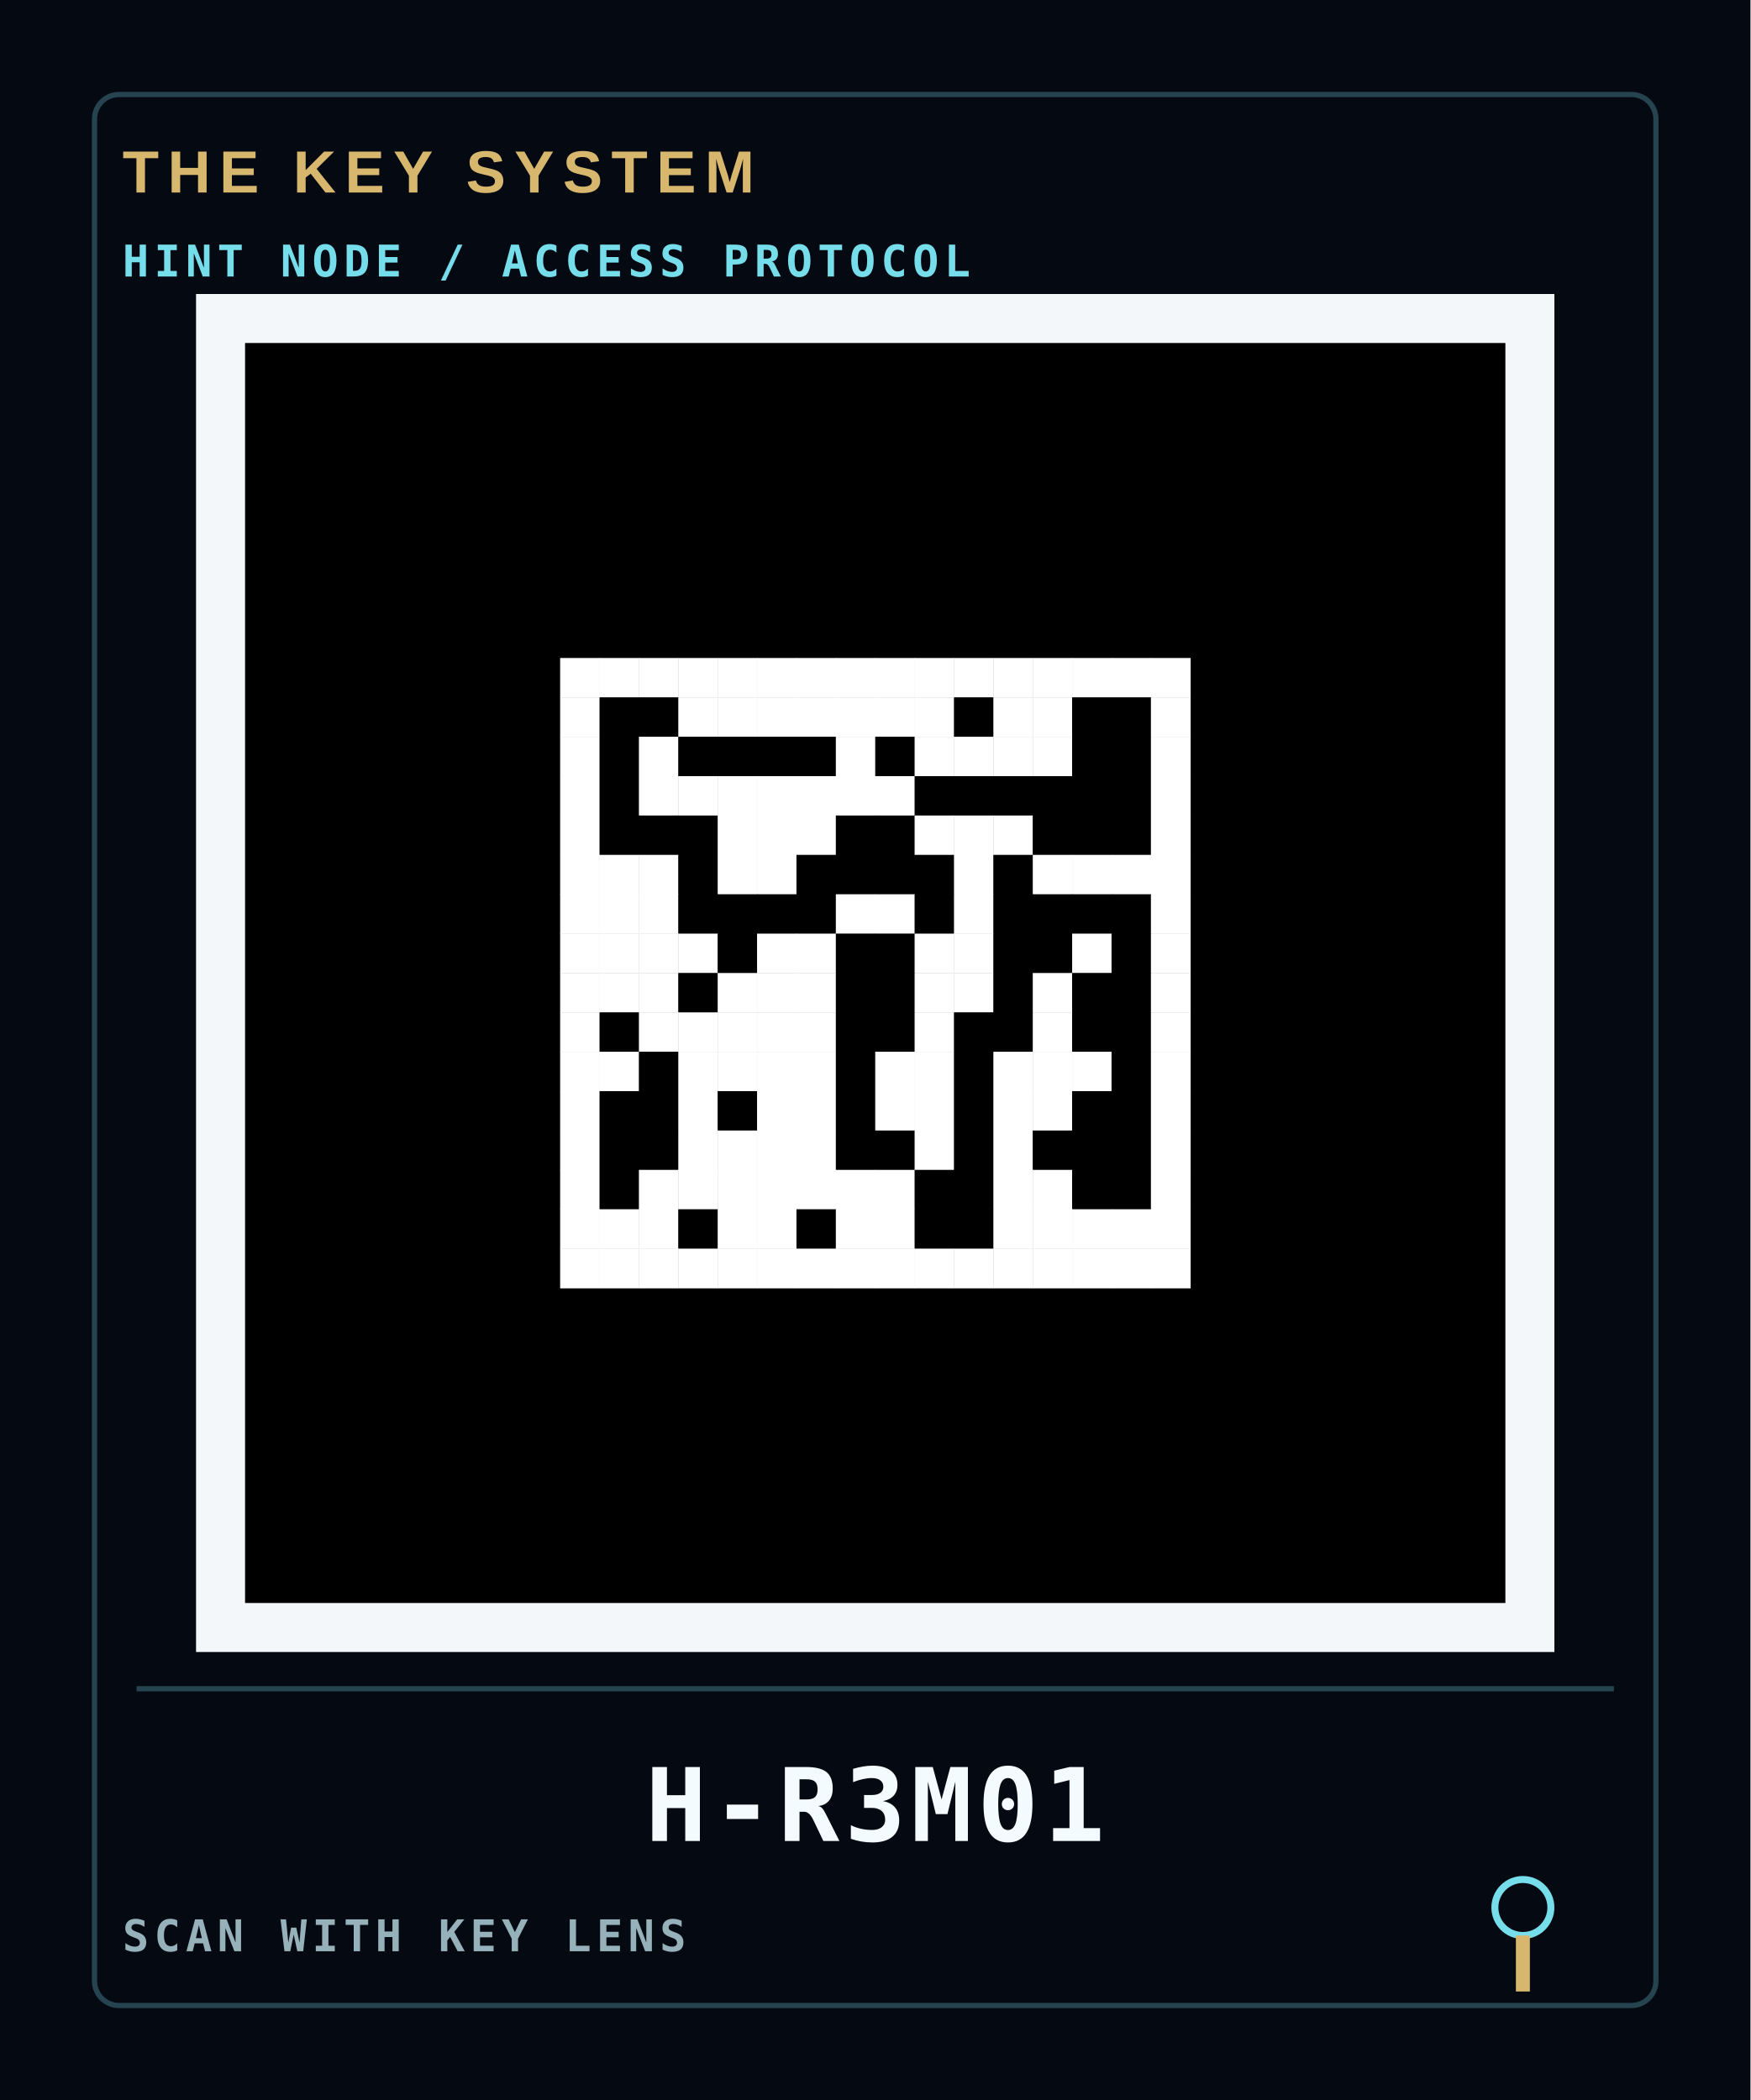
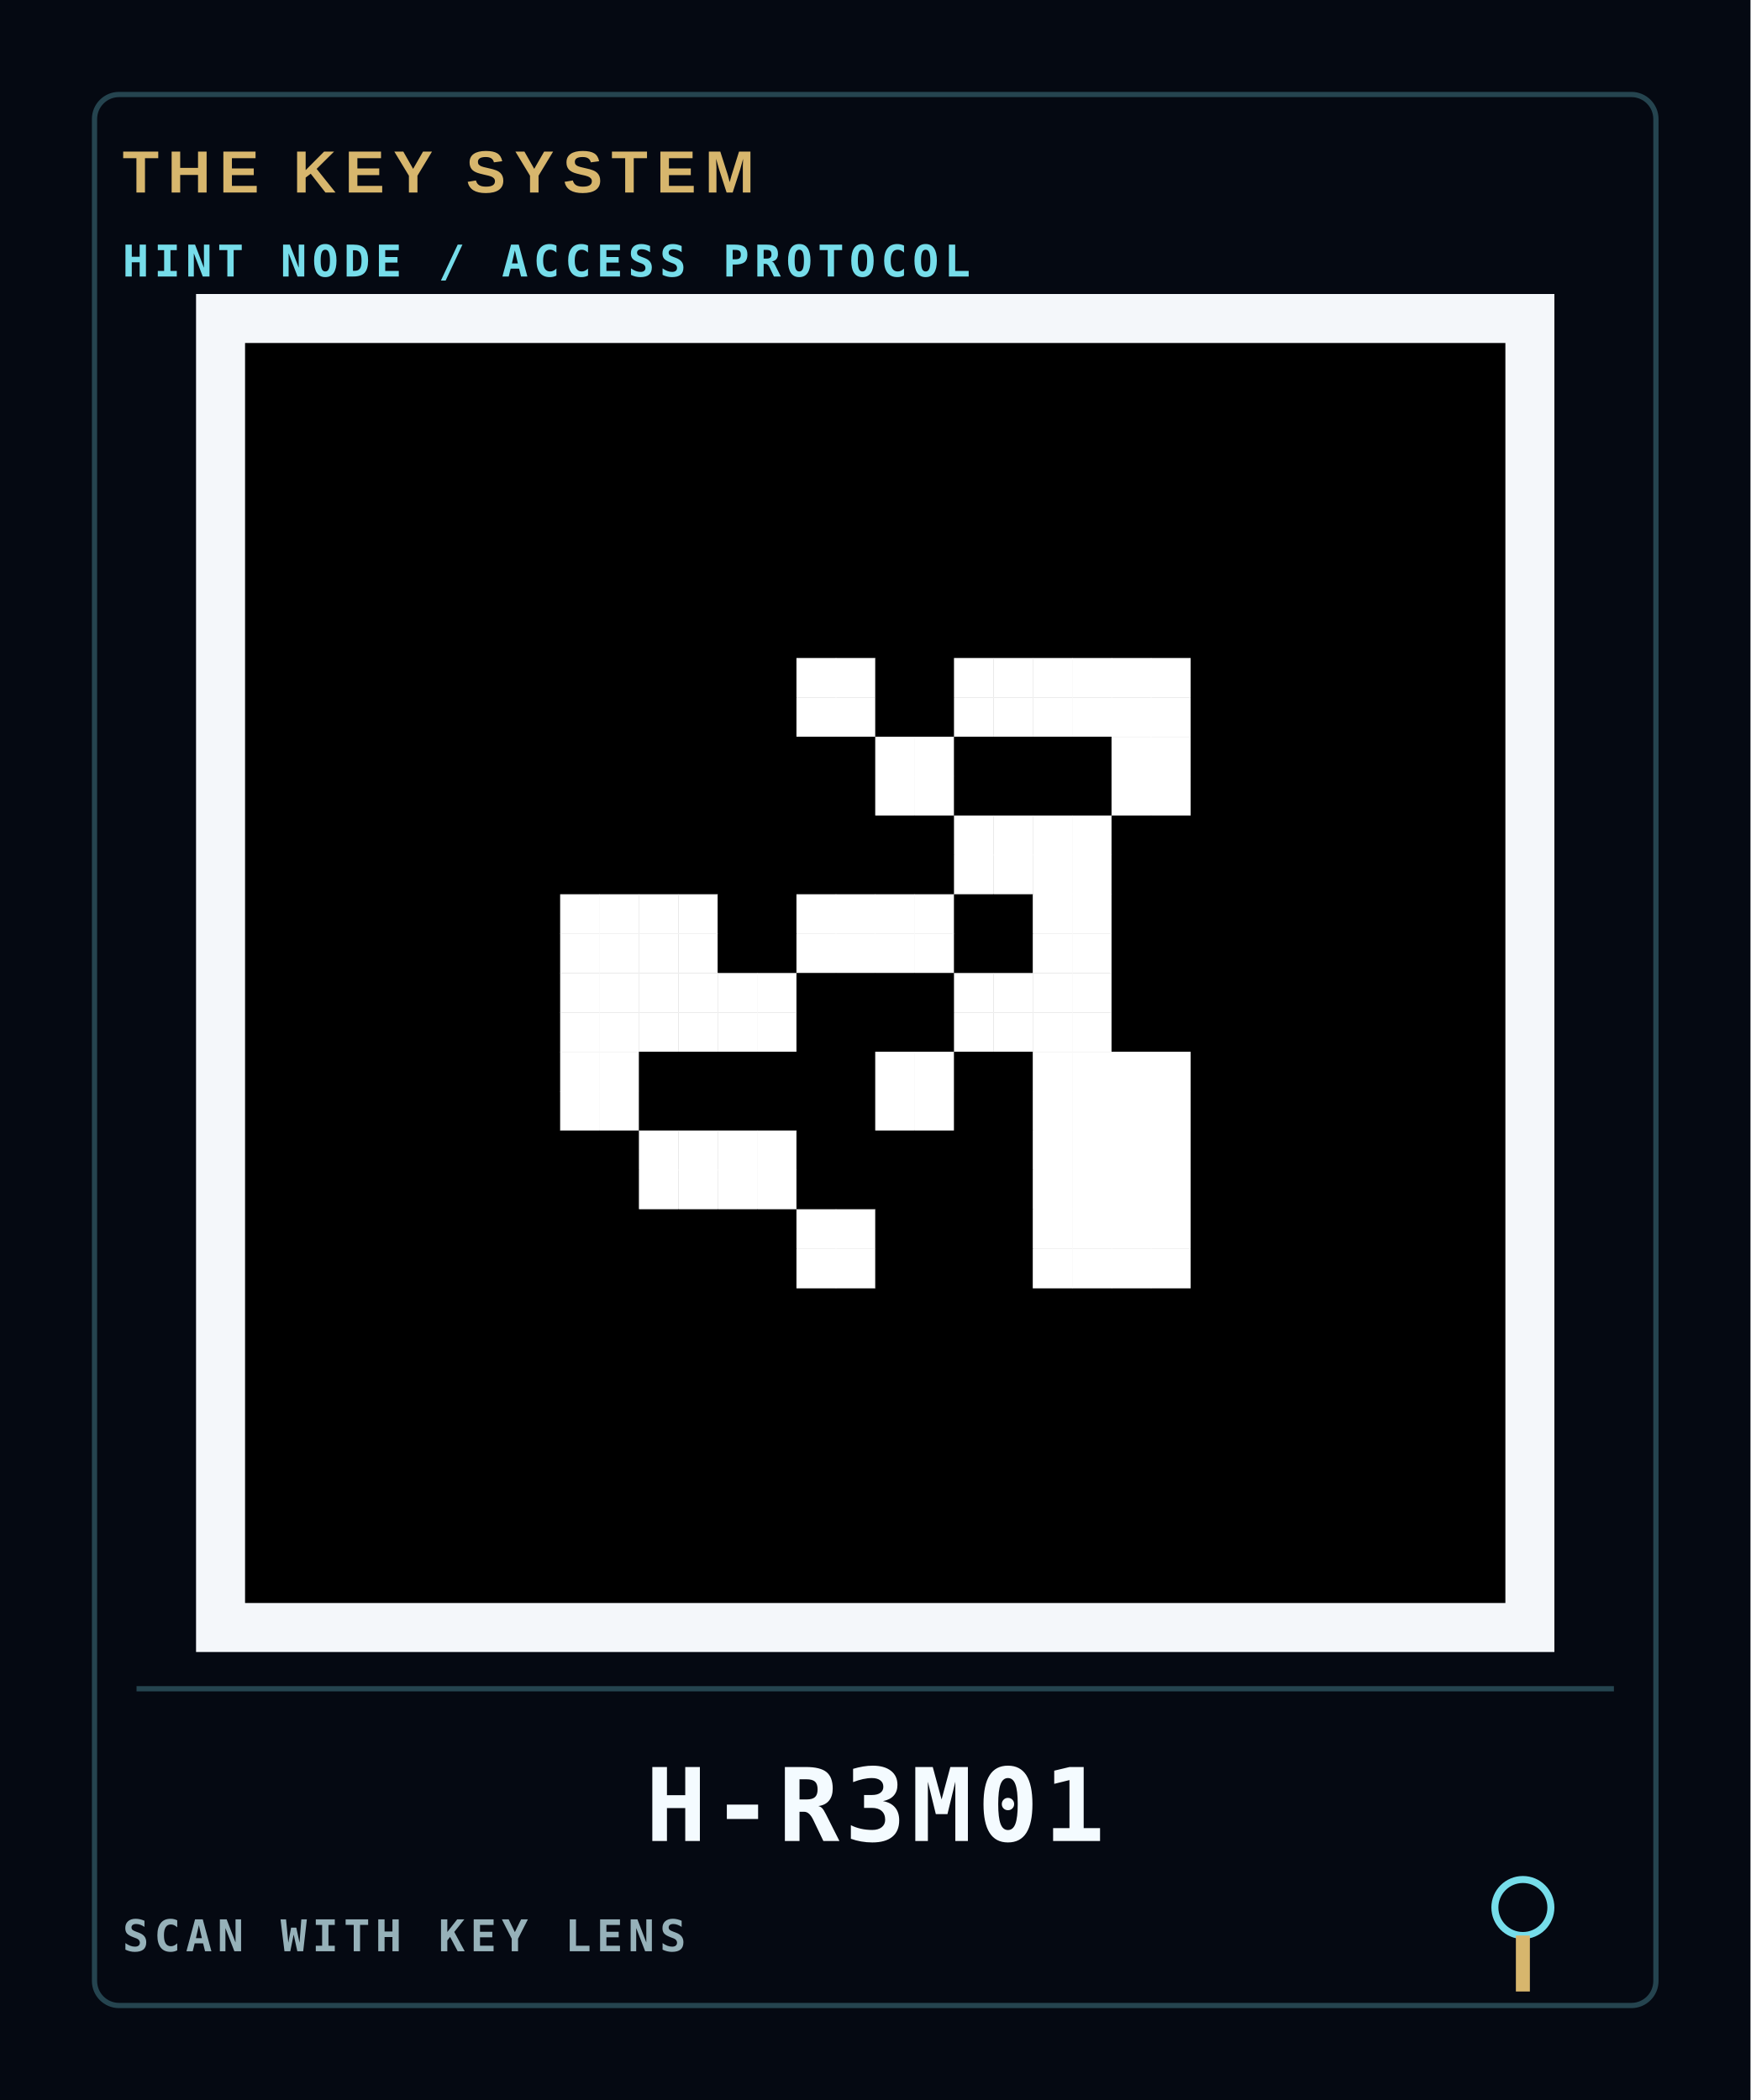
<svg xmlns="http://www.w3.org/2000/svg" width="1000" height="1200" viewBox="0 0 1000 1200">
  <rect width="1000" height="1200" fill="#050912" />
  <rect x="54" y="54" width="892" height="1092" rx="14" fill="none" stroke="#25444f" stroke-width="3" />
  <text x="70" y="110" fill="#d7b66d" font-family="Arial,sans-serif" font-size="34" font-weight="800" letter-spacing="5">THE KEY SYSTEM</text>
  <text x="70" y="158" fill="#76ddea" font-family="monospace" font-size="25" font-weight="700" letter-spacing="3">HINT NODE / ACCESS PROTOCOL</text>
  <rect x="112" y="168" width="776" height="776" fill="#f4f7fa" />
  <rect x="140" y="196" width="720" height="720" fill="#000" />
-   <rect x="320.000" y="376.000" width="22.700" height="22.700" fill="#ffffff" />
-   <rect x="342.500" y="376.000" width="22.700" height="22.700" fill="#ffffff" />
-   <rect x="365.000" y="376.000" width="22.700" height="22.700" fill="#ffffff" />
-   <rect x="387.500" y="376.000" width="22.700" height="22.700" fill="#ffffff" />
-   <rect x="410.000" y="376.000" width="22.700" height="22.700" fill="#ffffff" />
-   <rect x="432.500" y="376.000" width="22.700" height="22.700" fill="#ffffff" />
+   <rect x="320.000" y="376.000" width="22.700" height="22.700" fill="#000000" />
+   <rect x="342.500" y="376.000" width="22.700" height="22.700" fill="#000000" />
+   <rect x="365.000" y="376.000" width="22.700" height="22.700" fill="#000000" />
+   <rect x="387.500" y="376.000" width="22.700" height="22.700" fill="#000000" />
+   <rect x="410.000" y="376.000" width="22.700" height="22.700" fill="#000000" />
+   <rect x="432.500" y="376.000" width="22.700" height="22.700" fill="#000000" />
  <rect x="455.000" y="376.000" width="22.700" height="22.700" fill="#ffffff" />
  <rect x="477.500" y="376.000" width="22.700" height="22.700" fill="#ffffff" />
-   <rect x="500.000" y="376.000" width="22.700" height="22.700" fill="#ffffff" />
-   <rect x="522.500" y="376.000" width="22.700" height="22.700" fill="#ffffff" />
+   <rect x="500.000" y="376.000" width="22.700" height="22.700" fill="#000000" />
+   <rect x="522.500" y="376.000" width="22.700" height="22.700" fill="#000000" />
  <rect x="545.000" y="376.000" width="22.700" height="22.700" fill="#ffffff" />
  <rect x="567.500" y="376.000" width="22.700" height="22.700" fill="#ffffff" />
  <rect x="590.000" y="376.000" width="22.700" height="22.700" fill="#ffffff" />
  <rect x="612.500" y="376.000" width="22.700" height="22.700" fill="#ffffff" />
  <rect x="635.000" y="376.000" width="22.700" height="22.700" fill="#ffffff" />
  <rect x="657.500" y="376.000" width="22.700" height="22.700" fill="#ffffff" />
-   <rect x="320.000" y="398.500" width="22.700" height="22.700" fill="#ffffff" />
+   <rect x="320.000" y="398.500" width="22.700" height="22.700" fill="#000000" />
  <rect x="342.500" y="398.500" width="22.700" height="22.700" fill="#000000" />
  <rect x="365.000" y="398.500" width="22.700" height="22.700" fill="#000000" />
-   <rect x="387.500" y="398.500" width="22.700" height="22.700" fill="#ffffff" />
-   <rect x="410.000" y="398.500" width="22.700" height="22.700" fill="#ffffff" />
-   <rect x="432.500" y="398.500" width="22.700" height="22.700" fill="#ffffff" />
+   <rect x="387.500" y="398.500" width="22.700" height="22.700" fill="#000000" />
+   <rect x="410.000" y="398.500" width="22.700" height="22.700" fill="#000000" />
+   <rect x="432.500" y="398.500" width="22.700" height="22.700" fill="#000000" />
  <rect x="455.000" y="398.500" width="22.700" height="22.700" fill="#ffffff" />
  <rect x="477.500" y="398.500" width="22.700" height="22.700" fill="#ffffff" />
-   <rect x="500.000" y="398.500" width="22.700" height="22.700" fill="#ffffff" />
-   <rect x="522.500" y="398.500" width="22.700" height="22.700" fill="#ffffff" />
-   <rect x="545.000" y="398.500" width="22.700" height="22.700" fill="#000000" />
+   <rect x="500.000" y="398.500" width="22.700" height="22.700" fill="#000000" />
+   <rect x="522.500" y="398.500" width="22.700" height="22.700" fill="#000000" />
+   <rect x="545.000" y="398.500" width="22.700" height="22.700" fill="#ffffff" />
  <rect x="567.500" y="398.500" width="22.700" height="22.700" fill="#ffffff" />
  <rect x="590.000" y="398.500" width="22.700" height="22.700" fill="#ffffff" />
-   <rect x="612.500" y="398.500" width="22.700" height="22.700" fill="#000000" />
-   <rect x="635.000" y="398.500" width="22.700" height="22.700" fill="#000000" />
+   <rect x="612.500" y="398.500" width="22.700" height="22.700" fill="#ffffff" />
+   <rect x="635.000" y="398.500" width="22.700" height="22.700" fill="#ffffff" />
  <rect x="657.500" y="398.500" width="22.700" height="22.700" fill="#ffffff" />
-   <rect x="320.000" y="421.000" width="22.700" height="22.700" fill="#ffffff" />
+   <rect x="320.000" y="421.000" width="22.700" height="22.700" fill="#000000" />
  <rect x="342.500" y="421.000" width="22.700" height="22.700" fill="#000000" />
-   <rect x="365.000" y="421.000" width="22.700" height="22.700" fill="#ffffff" />
+   <rect x="365.000" y="421.000" width="22.700" height="22.700" fill="#000000" />
  <rect x="387.500" y="421.000" width="22.700" height="22.700" fill="#000000" />
  <rect x="410.000" y="421.000" width="22.700" height="22.700" fill="#000000" />
  <rect x="432.500" y="421.000" width="22.700" height="22.700" fill="#000000" />
  <rect x="455.000" y="421.000" width="22.700" height="22.700" fill="#000000" />
-   <rect x="477.500" y="421.000" width="22.700" height="22.700" fill="#ffffff" />
-   <rect x="500.000" y="421.000" width="22.700" height="22.700" fill="#000000" />
+   <rect x="477.500" y="421.000" width="22.700" height="22.700" fill="#000000" />
+   <rect x="500.000" y="421.000" width="22.700" height="22.700" fill="#ffffff" />
  <rect x="522.500" y="421.000" width="22.700" height="22.700" fill="#ffffff" />
-   <rect x="545.000" y="421.000" width="22.700" height="22.700" fill="#ffffff" />
-   <rect x="567.500" y="421.000" width="22.700" height="22.700" fill="#ffffff" />
-   <rect x="590.000" y="421.000" width="22.700" height="22.700" fill="#ffffff" />
+   <rect x="545.000" y="421.000" width="22.700" height="22.700" fill="#000000" />
+   <rect x="567.500" y="421.000" width="22.700" height="22.700" fill="#000000" />
+   <rect x="590.000" y="421.000" width="22.700" height="22.700" fill="#000000" />
  <rect x="612.500" y="421.000" width="22.700" height="22.700" fill="#000000" />
-   <rect x="635.000" y="421.000" width="22.700" height="22.700" fill="#000000" />
+   <rect x="635.000" y="421.000" width="22.700" height="22.700" fill="#ffffff" />
  <rect x="657.500" y="421.000" width="22.700" height="22.700" fill="#ffffff" />
-   <rect x="320.000" y="443.500" width="22.700" height="22.700" fill="#ffffff" />
+   <rect x="320.000" y="443.500" width="22.700" height="22.700" fill="#000000" />
  <rect x="342.500" y="443.500" width="22.700" height="22.700" fill="#000000" />
-   <rect x="365.000" y="443.500" width="22.700" height="22.700" fill="#ffffff" />
-   <rect x="387.500" y="443.500" width="22.700" height="22.700" fill="#ffffff" />
-   <rect x="410.000" y="443.500" width="22.700" height="22.700" fill="#ffffff" />
-   <rect x="432.500" y="443.500" width="22.700" height="22.700" fill="#ffffff" />
-   <rect x="455.000" y="443.500" width="22.700" height="22.700" fill="#ffffff" />
-   <rect x="477.500" y="443.500" width="22.700" height="22.700" fill="#ffffff" />
+   <rect x="365.000" y="443.500" width="22.700" height="22.700" fill="#000000" />
+   <rect x="387.500" y="443.500" width="22.700" height="22.700" fill="#000000" />
+   <rect x="410.000" y="443.500" width="22.700" height="22.700" fill="#000000" />
+   <rect x="432.500" y="443.500" width="22.700" height="22.700" fill="#000000" />
+   <rect x="455.000" y="443.500" width="22.700" height="22.700" fill="#000000" />
+   <rect x="477.500" y="443.500" width="22.700" height="22.700" fill="#000000" />
  <rect x="500.000" y="443.500" width="22.700" height="22.700" fill="#ffffff" />
-   <rect x="522.500" y="443.500" width="22.700" height="22.700" fill="#000000" />
+   <rect x="522.500" y="443.500" width="22.700" height="22.700" fill="#ffffff" />
  <rect x="545.000" y="443.500" width="22.700" height="22.700" fill="#000000" />
  <rect x="567.500" y="443.500" width="22.700" height="22.700" fill="#000000" />
  <rect x="590.000" y="443.500" width="22.700" height="22.700" fill="#000000" />
  <rect x="612.500" y="443.500" width="22.700" height="22.700" fill="#000000" />
-   <rect x="635.000" y="443.500" width="22.700" height="22.700" fill="#000000" />
+   <rect x="635.000" y="443.500" width="22.700" height="22.700" fill="#ffffff" />
  <rect x="657.500" y="443.500" width="22.700" height="22.700" fill="#ffffff" />
-   <rect x="320.000" y="466.000" width="22.700" height="22.700" fill="#ffffff" />
+   <rect x="320.000" y="466.000" width="22.700" height="22.700" fill="#000000" />
  <rect x="342.500" y="466.000" width="22.700" height="22.700" fill="#000000" />
  <rect x="365.000" y="466.000" width="22.700" height="22.700" fill="#000000" />
  <rect x="387.500" y="466.000" width="22.700" height="22.700" fill="#000000" />
-   <rect x="410.000" y="466.000" width="22.700" height="22.700" fill="#ffffff" />
-   <rect x="432.500" y="466.000" width="22.700" height="22.700" fill="#ffffff" />
-   <rect x="455.000" y="466.000" width="22.700" height="22.700" fill="#ffffff" />
+   <rect x="410.000" y="466.000" width="22.700" height="22.700" fill="#000000" />
+   <rect x="432.500" y="466.000" width="22.700" height="22.700" fill="#000000" />
+   <rect x="455.000" y="466.000" width="22.700" height="22.700" fill="#000000" />
  <rect x="477.500" y="466.000" width="22.700" height="22.700" fill="#000000" />
  <rect x="500.000" y="466.000" width="22.700" height="22.700" fill="#000000" />
-   <rect x="522.500" y="466.000" width="22.700" height="22.700" fill="#ffffff" />
+   <rect x="522.500" y="466.000" width="22.700" height="22.700" fill="#000000" />
  <rect x="545.000" y="466.000" width="22.700" height="22.700" fill="#ffffff" />
  <rect x="567.500" y="466.000" width="22.700" height="22.700" fill="#ffffff" />
-   <rect x="590.000" y="466.000" width="22.700" height="22.700" fill="#000000" />
-   <rect x="612.500" y="466.000" width="22.700" height="22.700" fill="#000000" />
+   <rect x="590.000" y="466.000" width="22.700" height="22.700" fill="#ffffff" />
+   <rect x="612.500" y="466.000" width="22.700" height="22.700" fill="#ffffff" />
  <rect x="635.000" y="466.000" width="22.700" height="22.700" fill="#000000" />
-   <rect x="657.500" y="466.000" width="22.700" height="22.700" fill="#ffffff" />
-   <rect x="320.000" y="488.500" width="22.700" height="22.700" fill="#ffffff" />
-   <rect x="342.500" y="488.500" width="22.700" height="22.700" fill="#ffffff" />
-   <rect x="365.000" y="488.500" width="22.700" height="22.700" fill="#ffffff" />
+   <rect x="657.500" y="466.000" width="22.700" height="22.700" fill="#000000" />
+   <rect x="320.000" y="488.500" width="22.700" height="22.700" fill="#000000" />
+   <rect x="342.500" y="488.500" width="22.700" height="22.700" fill="#000000" />
+   <rect x="365.000" y="488.500" width="22.700" height="22.700" fill="#000000" />
  <rect x="387.500" y="488.500" width="22.700" height="22.700" fill="#000000" />
-   <rect x="410.000" y="488.500" width="22.700" height="22.700" fill="#ffffff" />
-   <rect x="432.500" y="488.500" width="22.700" height="22.700" fill="#ffffff" />
+   <rect x="410.000" y="488.500" width="22.700" height="22.700" fill="#000000" />
+   <rect x="432.500" y="488.500" width="22.700" height="22.700" fill="#000000" />
  <rect x="455.000" y="488.500" width="22.700" height="22.700" fill="#000000" />
  <rect x="477.500" y="488.500" width="22.700" height="22.700" fill="#000000" />
  <rect x="500.000" y="488.500" width="22.700" height="22.700" fill="#000000" />
  <rect x="522.500" y="488.500" width="22.700" height="22.700" fill="#000000" />
  <rect x="545.000" y="488.500" width="22.700" height="22.700" fill="#ffffff" />
-   <rect x="567.500" y="488.500" width="22.700" height="22.700" fill="#000000" />
+   <rect x="567.500" y="488.500" width="22.700" height="22.700" fill="#ffffff" />
  <rect x="590.000" y="488.500" width="22.700" height="22.700" fill="#ffffff" />
  <rect x="612.500" y="488.500" width="22.700" height="22.700" fill="#ffffff" />
-   <rect x="635.000" y="488.500" width="22.700" height="22.700" fill="#ffffff" />
-   <rect x="657.500" y="488.500" width="22.700" height="22.700" fill="#ffffff" />
+   <rect x="635.000" y="488.500" width="22.700" height="22.700" fill="#000000" />
+   <rect x="657.500" y="488.500" width="22.700" height="22.700" fill="#000000" />
  <rect x="320.000" y="511.000" width="22.700" height="22.700" fill="#ffffff" />
  <rect x="342.500" y="511.000" width="22.700" height="22.700" fill="#ffffff" />
  <rect x="365.000" y="511.000" width="22.700" height="22.700" fill="#ffffff" />
-   <rect x="387.500" y="511.000" width="22.700" height="22.700" fill="#000000" />
+   <rect x="387.500" y="511.000" width="22.700" height="22.700" fill="#ffffff" />
  <rect x="410.000" y="511.000" width="22.700" height="22.700" fill="#000000" />
  <rect x="432.500" y="511.000" width="22.700" height="22.700" fill="#000000" />
-   <rect x="455.000" y="511.000" width="22.700" height="22.700" fill="#000000" />
+   <rect x="455.000" y="511.000" width="22.700" height="22.700" fill="#ffffff" />
  <rect x="477.500" y="511.000" width="22.700" height="22.700" fill="#ffffff" />
  <rect x="500.000" y="511.000" width="22.700" height="22.700" fill="#ffffff" />
-   <rect x="522.500" y="511.000" width="22.700" height="22.700" fill="#000000" />
-   <rect x="545.000" y="511.000" width="22.700" height="22.700" fill="#ffffff" />
+   <rect x="522.500" y="511.000" width="22.700" height="22.700" fill="#ffffff" />
+   <rect x="545.000" y="511.000" width="22.700" height="22.700" fill="#000000" />
  <rect x="567.500" y="511.000" width="22.700" height="22.700" fill="#000000" />
-   <rect x="590.000" y="511.000" width="22.700" height="22.700" fill="#000000" />
-   <rect x="612.500" y="511.000" width="22.700" height="22.700" fill="#000000" />
+   <rect x="590.000" y="511.000" width="22.700" height="22.700" fill="#ffffff" />
+   <rect x="612.500" y="511.000" width="22.700" height="22.700" fill="#ffffff" />
  <rect x="635.000" y="511.000" width="22.700" height="22.700" fill="#000000" />
-   <rect x="657.500" y="511.000" width="22.700" height="22.700" fill="#ffffff" />
+   <rect x="657.500" y="511.000" width="22.700" height="22.700" fill="#000000" />
  <rect x="320.000" y="533.500" width="22.700" height="22.700" fill="#ffffff" />
  <rect x="342.500" y="533.500" width="22.700" height="22.700" fill="#ffffff" />
  <rect x="365.000" y="533.500" width="22.700" height="22.700" fill="#ffffff" />
  <rect x="387.500" y="533.500" width="22.700" height="22.700" fill="#ffffff" />
  <rect x="410.000" y="533.500" width="22.700" height="22.700" fill="#000000" />
-   <rect x="432.500" y="533.500" width="22.700" height="22.700" fill="#ffffff" />
+   <rect x="432.500" y="533.500" width="22.700" height="22.700" fill="#000000" />
  <rect x="455.000" y="533.500" width="22.700" height="22.700" fill="#ffffff" />
-   <rect x="477.500" y="533.500" width="22.700" height="22.700" fill="#000000" />
-   <rect x="500.000" y="533.500" width="22.700" height="22.700" fill="#000000" />
+   <rect x="477.500" y="533.500" width="22.700" height="22.700" fill="#ffffff" />
+   <rect x="500.000" y="533.500" width="22.700" height="22.700" fill="#ffffff" />
  <rect x="522.500" y="533.500" width="22.700" height="22.700" fill="#ffffff" />
-   <rect x="545.000" y="533.500" width="22.700" height="22.700" fill="#ffffff" />
+   <rect x="545.000" y="533.500" width="22.700" height="22.700" fill="#000000" />
  <rect x="567.500" y="533.500" width="22.700" height="22.700" fill="#000000" />
-   <rect x="590.000" y="533.500" width="22.700" height="22.700" fill="#000000" />
+   <rect x="590.000" y="533.500" width="22.700" height="22.700" fill="#ffffff" />
  <rect x="612.500" y="533.500" width="22.700" height="22.700" fill="#ffffff" />
  <rect x="635.000" y="533.500" width="22.700" height="22.700" fill="#000000" />
-   <rect x="657.500" y="533.500" width="22.700" height="22.700" fill="#ffffff" />
+   <rect x="657.500" y="533.500" width="22.700" height="22.700" fill="#000000" />
  <rect x="320.000" y="556.000" width="22.700" height="22.700" fill="#ffffff" />
  <rect x="342.500" y="556.000" width="22.700" height="22.700" fill="#ffffff" />
  <rect x="365.000" y="556.000" width="22.700" height="22.700" fill="#ffffff" />
-   <rect x="387.500" y="556.000" width="22.700" height="22.700" fill="#000000" />
+   <rect x="387.500" y="556.000" width="22.700" height="22.700" fill="#ffffff" />
  <rect x="410.000" y="556.000" width="22.700" height="22.700" fill="#ffffff" />
  <rect x="432.500" y="556.000" width="22.700" height="22.700" fill="#ffffff" />
-   <rect x="455.000" y="556.000" width="22.700" height="22.700" fill="#ffffff" />
+   <rect x="455.000" y="556.000" width="22.700" height="22.700" fill="#000000" />
  <rect x="477.500" y="556.000" width="22.700" height="22.700" fill="#000000" />
  <rect x="500.000" y="556.000" width="22.700" height="22.700" fill="#000000" />
-   <rect x="522.500" y="556.000" width="22.700" height="22.700" fill="#ffffff" />
+   <rect x="522.500" y="556.000" width="22.700" height="22.700" fill="#000000" />
  <rect x="545.000" y="556.000" width="22.700" height="22.700" fill="#ffffff" />
-   <rect x="567.500" y="556.000" width="22.700" height="22.700" fill="#000000" />
+   <rect x="567.500" y="556.000" width="22.700" height="22.700" fill="#ffffff" />
  <rect x="590.000" y="556.000" width="22.700" height="22.700" fill="#ffffff" />
-   <rect x="612.500" y="556.000" width="22.700" height="22.700" fill="#000000" />
+   <rect x="612.500" y="556.000" width="22.700" height="22.700" fill="#ffffff" />
  <rect x="635.000" y="556.000" width="22.700" height="22.700" fill="#000000" />
-   <rect x="657.500" y="556.000" width="22.700" height="22.700" fill="#ffffff" />
+   <rect x="657.500" y="556.000" width="22.700" height="22.700" fill="#000000" />
  <rect x="320.000" y="578.500" width="22.700" height="22.700" fill="#ffffff" />
-   <rect x="342.500" y="578.500" width="22.700" height="22.700" fill="#000000" />
+   <rect x="342.500" y="578.500" width="22.700" height="22.700" fill="#ffffff" />
  <rect x="365.000" y="578.500" width="22.700" height="22.700" fill="#ffffff" />
  <rect x="387.500" y="578.500" width="22.700" height="22.700" fill="#ffffff" />
  <rect x="410.000" y="578.500" width="22.700" height="22.700" fill="#ffffff" />
  <rect x="432.500" y="578.500" width="22.700" height="22.700" fill="#ffffff" />
-   <rect x="455.000" y="578.500" width="22.700" height="22.700" fill="#ffffff" />
+   <rect x="455.000" y="578.500" width="22.700" height="22.700" fill="#000000" />
  <rect x="477.500" y="578.500" width="22.700" height="22.700" fill="#000000" />
  <rect x="500.000" y="578.500" width="22.700" height="22.700" fill="#000000" />
-   <rect x="522.500" y="578.500" width="22.700" height="22.700" fill="#ffffff" />
-   <rect x="545.000" y="578.500" width="22.700" height="22.700" fill="#000000" />
-   <rect x="567.500" y="578.500" width="22.700" height="22.700" fill="#000000" />
+   <rect x="522.500" y="578.500" width="22.700" height="22.700" fill="#000000" />
+   <rect x="545.000" y="578.500" width="22.700" height="22.700" fill="#ffffff" />
+   <rect x="567.500" y="578.500" width="22.700" height="22.700" fill="#ffffff" />
  <rect x="590.000" y="578.500" width="22.700" height="22.700" fill="#ffffff" />
-   <rect x="612.500" y="578.500" width="22.700" height="22.700" fill="#000000" />
+   <rect x="612.500" y="578.500" width="22.700" height="22.700" fill="#ffffff" />
  <rect x="635.000" y="578.500" width="22.700" height="22.700" fill="#000000" />
-   <rect x="657.500" y="578.500" width="22.700" height="22.700" fill="#ffffff" />
+   <rect x="657.500" y="578.500" width="22.700" height="22.700" fill="#000000" />
  <rect x="320.000" y="601.000" width="22.700" height="22.700" fill="#ffffff" />
  <rect x="342.500" y="601.000" width="22.700" height="22.700" fill="#ffffff" />
  <rect x="365.000" y="601.000" width="22.700" height="22.700" fill="#000000" />
-   <rect x="387.500" y="601.000" width="22.700" height="22.700" fill="#ffffff" />
-   <rect x="410.000" y="601.000" width="22.700" height="22.700" fill="#ffffff" />
-   <rect x="432.500" y="601.000" width="22.700" height="22.700" fill="#ffffff" />
-   <rect x="455.000" y="601.000" width="22.700" height="22.700" fill="#ffffff" />
+   <rect x="387.500" y="601.000" width="22.700" height="22.700" fill="#000000" />
+   <rect x="410.000" y="601.000" width="22.700" height="22.700" fill="#000000" />
+   <rect x="432.500" y="601.000" width="22.700" height="22.700" fill="#000000" />
+   <rect x="455.000" y="601.000" width="22.700" height="22.700" fill="#000000" />
  <rect x="477.500" y="601.000" width="22.700" height="22.700" fill="#000000" />
  <rect x="500.000" y="601.000" width="22.700" height="22.700" fill="#ffffff" />
  <rect x="522.500" y="601.000" width="22.700" height="22.700" fill="#ffffff" />
  <rect x="545.000" y="601.000" width="22.700" height="22.700" fill="#000000" />
-   <rect x="567.500" y="601.000" width="22.700" height="22.700" fill="#ffffff" />
+   <rect x="567.500" y="601.000" width="22.700" height="22.700" fill="#000000" />
  <rect x="590.000" y="601.000" width="22.700" height="22.700" fill="#ffffff" />
  <rect x="612.500" y="601.000" width="22.700" height="22.700" fill="#ffffff" />
-   <rect x="635.000" y="601.000" width="22.700" height="22.700" fill="#000000" />
+   <rect x="635.000" y="601.000" width="22.700" height="22.700" fill="#ffffff" />
  <rect x="657.500" y="601.000" width="22.700" height="22.700" fill="#ffffff" />
  <rect x="320.000" y="623.500" width="22.700" height="22.700" fill="#ffffff" />
-   <rect x="342.500" y="623.500" width="22.700" height="22.700" fill="#000000" />
+   <rect x="342.500" y="623.500" width="22.700" height="22.700" fill="#ffffff" />
  <rect x="365.000" y="623.500" width="22.700" height="22.700" fill="#000000" />
-   <rect x="387.500" y="623.500" width="22.700" height="22.700" fill="#ffffff" />
+   <rect x="387.500" y="623.500" width="22.700" height="22.700" fill="#000000" />
  <rect x="410.000" y="623.500" width="22.700" height="22.700" fill="#000000" />
-   <rect x="432.500" y="623.500" width="22.700" height="22.700" fill="#ffffff" />
-   <rect x="455.000" y="623.500" width="22.700" height="22.700" fill="#ffffff" />
+   <rect x="432.500" y="623.500" width="22.700" height="22.700" fill="#000000" />
+   <rect x="455.000" y="623.500" width="22.700" height="22.700" fill="#000000" />
  <rect x="477.500" y="623.500" width="22.700" height="22.700" fill="#000000" />
  <rect x="500.000" y="623.500" width="22.700" height="22.700" fill="#ffffff" />
  <rect x="522.500" y="623.500" width="22.700" height="22.700" fill="#ffffff" />
  <rect x="545.000" y="623.500" width="22.700" height="22.700" fill="#000000" />
-   <rect x="567.500" y="623.500" width="22.700" height="22.700" fill="#ffffff" />
+   <rect x="567.500" y="623.500" width="22.700" height="22.700" fill="#000000" />
  <rect x="590.000" y="623.500" width="22.700" height="22.700" fill="#ffffff" />
-   <rect x="612.500" y="623.500" width="22.700" height="22.700" fill="#000000" />
-   <rect x="635.000" y="623.500" width="22.700" height="22.700" fill="#000000" />
+   <rect x="612.500" y="623.500" width="22.700" height="22.700" fill="#ffffff" />
+   <rect x="635.000" y="623.500" width="22.700" height="22.700" fill="#ffffff" />
  <rect x="657.500" y="623.500" width="22.700" height="22.700" fill="#ffffff" />
-   <rect x="320.000" y="646.000" width="22.700" height="22.700" fill="#ffffff" />
+   <rect x="320.000" y="646.000" width="22.700" height="22.700" fill="#000000" />
  <rect x="342.500" y="646.000" width="22.700" height="22.700" fill="#000000" />
-   <rect x="365.000" y="646.000" width="22.700" height="22.700" fill="#000000" />
+   <rect x="365.000" y="646.000" width="22.700" height="22.700" fill="#ffffff" />
  <rect x="387.500" y="646.000" width="22.700" height="22.700" fill="#ffffff" />
  <rect x="410.000" y="646.000" width="22.700" height="22.700" fill="#ffffff" />
  <rect x="432.500" y="646.000" width="22.700" height="22.700" fill="#ffffff" />
-   <rect x="455.000" y="646.000" width="22.700" height="22.700" fill="#ffffff" />
+   <rect x="455.000" y="646.000" width="22.700" height="22.700" fill="#000000" />
  <rect x="477.500" y="646.000" width="22.700" height="22.700" fill="#000000" />
  <rect x="500.000" y="646.000" width="22.700" height="22.700" fill="#000000" />
-   <rect x="522.500" y="646.000" width="22.700" height="22.700" fill="#ffffff" />
+   <rect x="522.500" y="646.000" width="22.700" height="22.700" fill="#000000" />
  <rect x="545.000" y="646.000" width="22.700" height="22.700" fill="#000000" />
-   <rect x="567.500" y="646.000" width="22.700" height="22.700" fill="#ffffff" />
-   <rect x="590.000" y="646.000" width="22.700" height="22.700" fill="#000000" />
-   <rect x="612.500" y="646.000" width="22.700" height="22.700" fill="#000000" />
-   <rect x="635.000" y="646.000" width="22.700" height="22.700" fill="#000000" />
+   <rect x="567.500" y="646.000" width="22.700" height="22.700" fill="#000000" />
+   <rect x="590.000" y="646.000" width="22.700" height="22.700" fill="#ffffff" />
+   <rect x="612.500" y="646.000" width="22.700" height="22.700" fill="#ffffff" />
+   <rect x="635.000" y="646.000" width="22.700" height="22.700" fill="#ffffff" />
  <rect x="657.500" y="646.000" width="22.700" height="22.700" fill="#ffffff" />
-   <rect x="320.000" y="668.500" width="22.700" height="22.700" fill="#ffffff" />
+   <rect x="320.000" y="668.500" width="22.700" height="22.700" fill="#000000" />
  <rect x="342.500" y="668.500" width="22.700" height="22.700" fill="#000000" />
  <rect x="365.000" y="668.500" width="22.700" height="22.700" fill="#ffffff" />
  <rect x="387.500" y="668.500" width="22.700" height="22.700" fill="#ffffff" />
  <rect x="410.000" y="668.500" width="22.700" height="22.700" fill="#ffffff" />
  <rect x="432.500" y="668.500" width="22.700" height="22.700" fill="#ffffff" />
-   <rect x="455.000" y="668.500" width="22.700" height="22.700" fill="#ffffff" />
-   <rect x="477.500" y="668.500" width="22.700" height="22.700" fill="#ffffff" />
-   <rect x="500.000" y="668.500" width="22.700" height="22.700" fill="#ffffff" />
+   <rect x="455.000" y="668.500" width="22.700" height="22.700" fill="#000000" />
+   <rect x="477.500" y="668.500" width="22.700" height="22.700" fill="#000000" />
+   <rect x="500.000" y="668.500" width="22.700" height="22.700" fill="#000000" />
  <rect x="522.500" y="668.500" width="22.700" height="22.700" fill="#000000" />
  <rect x="545.000" y="668.500" width="22.700" height="22.700" fill="#000000" />
-   <rect x="567.500" y="668.500" width="22.700" height="22.700" fill="#ffffff" />
+   <rect x="567.500" y="668.500" width="22.700" height="22.700" fill="#000000" />
  <rect x="590.000" y="668.500" width="22.700" height="22.700" fill="#ffffff" />
-   <rect x="612.500" y="668.500" width="22.700" height="22.700" fill="#000000" />
-   <rect x="635.000" y="668.500" width="22.700" height="22.700" fill="#000000" />
+   <rect x="612.500" y="668.500" width="22.700" height="22.700" fill="#ffffff" />
+   <rect x="635.000" y="668.500" width="22.700" height="22.700" fill="#ffffff" />
  <rect x="657.500" y="668.500" width="22.700" height="22.700" fill="#ffffff" />
-   <rect x="320.000" y="691.000" width="22.700" height="22.700" fill="#ffffff" />
-   <rect x="342.500" y="691.000" width="22.700" height="22.700" fill="#ffffff" />
-   <rect x="365.000" y="691.000" width="22.700" height="22.700" fill="#ffffff" />
+   <rect x="320.000" y="691.000" width="22.700" height="22.700" fill="#000000" />
+   <rect x="342.500" y="691.000" width="22.700" height="22.700" fill="#000000" />
+   <rect x="365.000" y="691.000" width="22.700" height="22.700" fill="#000000" />
  <rect x="387.500" y="691.000" width="22.700" height="22.700" fill="#000000" />
-   <rect x="410.000" y="691.000" width="22.700" height="22.700" fill="#ffffff" />
-   <rect x="432.500" y="691.000" width="22.700" height="22.700" fill="#ffffff" />
-   <rect x="455.000" y="691.000" width="22.700" height="22.700" fill="#000000" />
+   <rect x="410.000" y="691.000" width="22.700" height="22.700" fill="#000000" />
+   <rect x="432.500" y="691.000" width="22.700" height="22.700" fill="#000000" />
+   <rect x="455.000" y="691.000" width="22.700" height="22.700" fill="#ffffff" />
  <rect x="477.500" y="691.000" width="22.700" height="22.700" fill="#ffffff" />
-   <rect x="500.000" y="691.000" width="22.700" height="22.700" fill="#ffffff" />
+   <rect x="500.000" y="691.000" width="22.700" height="22.700" fill="#000000" />
  <rect x="522.500" y="691.000" width="22.700" height="22.700" fill="#000000" />
  <rect x="545.000" y="691.000" width="22.700" height="22.700" fill="#000000" />
-   <rect x="567.500" y="691.000" width="22.700" height="22.700" fill="#ffffff" />
+   <rect x="567.500" y="691.000" width="22.700" height="22.700" fill="#000000" />
  <rect x="590.000" y="691.000" width="22.700" height="22.700" fill="#ffffff" />
  <rect x="612.500" y="691.000" width="22.700" height="22.700" fill="#ffffff" />
  <rect x="635.000" y="691.000" width="22.700" height="22.700" fill="#ffffff" />
  <rect x="657.500" y="691.000" width="22.700" height="22.700" fill="#ffffff" />
-   <rect x="320.000" y="713.500" width="22.700" height="22.700" fill="#ffffff" />
-   <rect x="342.500" y="713.500" width="22.700" height="22.700" fill="#ffffff" />
-   <rect x="365.000" y="713.500" width="22.700" height="22.700" fill="#ffffff" />
-   <rect x="387.500" y="713.500" width="22.700" height="22.700" fill="#ffffff" />
-   <rect x="410.000" y="713.500" width="22.700" height="22.700" fill="#ffffff" />
-   <rect x="432.500" y="713.500" width="22.700" height="22.700" fill="#ffffff" />
+   <rect x="320.000" y="713.500" width="22.700" height="22.700" fill="#000000" />
+   <rect x="342.500" y="713.500" width="22.700" height="22.700" fill="#000000" />
+   <rect x="365.000" y="713.500" width="22.700" height="22.700" fill="#000000" />
+   <rect x="387.500" y="713.500" width="22.700" height="22.700" fill="#000000" />
+   <rect x="410.000" y="713.500" width="22.700" height="22.700" fill="#000000" />
+   <rect x="432.500" y="713.500" width="22.700" height="22.700" fill="#000000" />
  <rect x="455.000" y="713.500" width="22.700" height="22.700" fill="#ffffff" />
  <rect x="477.500" y="713.500" width="22.700" height="22.700" fill="#ffffff" />
-   <rect x="500.000" y="713.500" width="22.700" height="22.700" fill="#ffffff" />
-   <rect x="522.500" y="713.500" width="22.700" height="22.700" fill="#ffffff" />
-   <rect x="545.000" y="713.500" width="22.700" height="22.700" fill="#ffffff" />
-   <rect x="567.500" y="713.500" width="22.700" height="22.700" fill="#ffffff" />
+   <rect x="500.000" y="713.500" width="22.700" height="22.700" fill="#000000" />
+   <rect x="522.500" y="713.500" width="22.700" height="22.700" fill="#000000" />
+   <rect x="545.000" y="713.500" width="22.700" height="22.700" fill="#000000" />
+   <rect x="567.500" y="713.500" width="22.700" height="22.700" fill="#000000" />
  <rect x="590.000" y="713.500" width="22.700" height="22.700" fill="#ffffff" />
  <rect x="612.500" y="713.500" width="22.700" height="22.700" fill="#ffffff" />
  <rect x="635.000" y="713.500" width="22.700" height="22.700" fill="#ffffff" />
  <rect x="657.500" y="713.500" width="22.700" height="22.700" fill="#ffffff" />
  <line x1="78" y1="965" x2="922" y2="965" stroke="#25444f" stroke-width="3" />
  <text x="500" y="1052" text-anchor="middle" fill="#f4fbff" font-family="monospace" font-size="58" font-weight="800" letter-spacing="3">H-R3M01</text>
  <text x="70" y="1115" fill="#96b1b9" font-family="monospace" font-size="25" font-weight="700" letter-spacing="3">SCAN WITH KEY LENS</text>
  <circle cx="870" cy="1090" r="16" fill="none" stroke="#76ddea" stroke-width="4" />
  <path d="M870 1106v32" stroke="#d7b66d" stroke-width="8" />
</svg>
